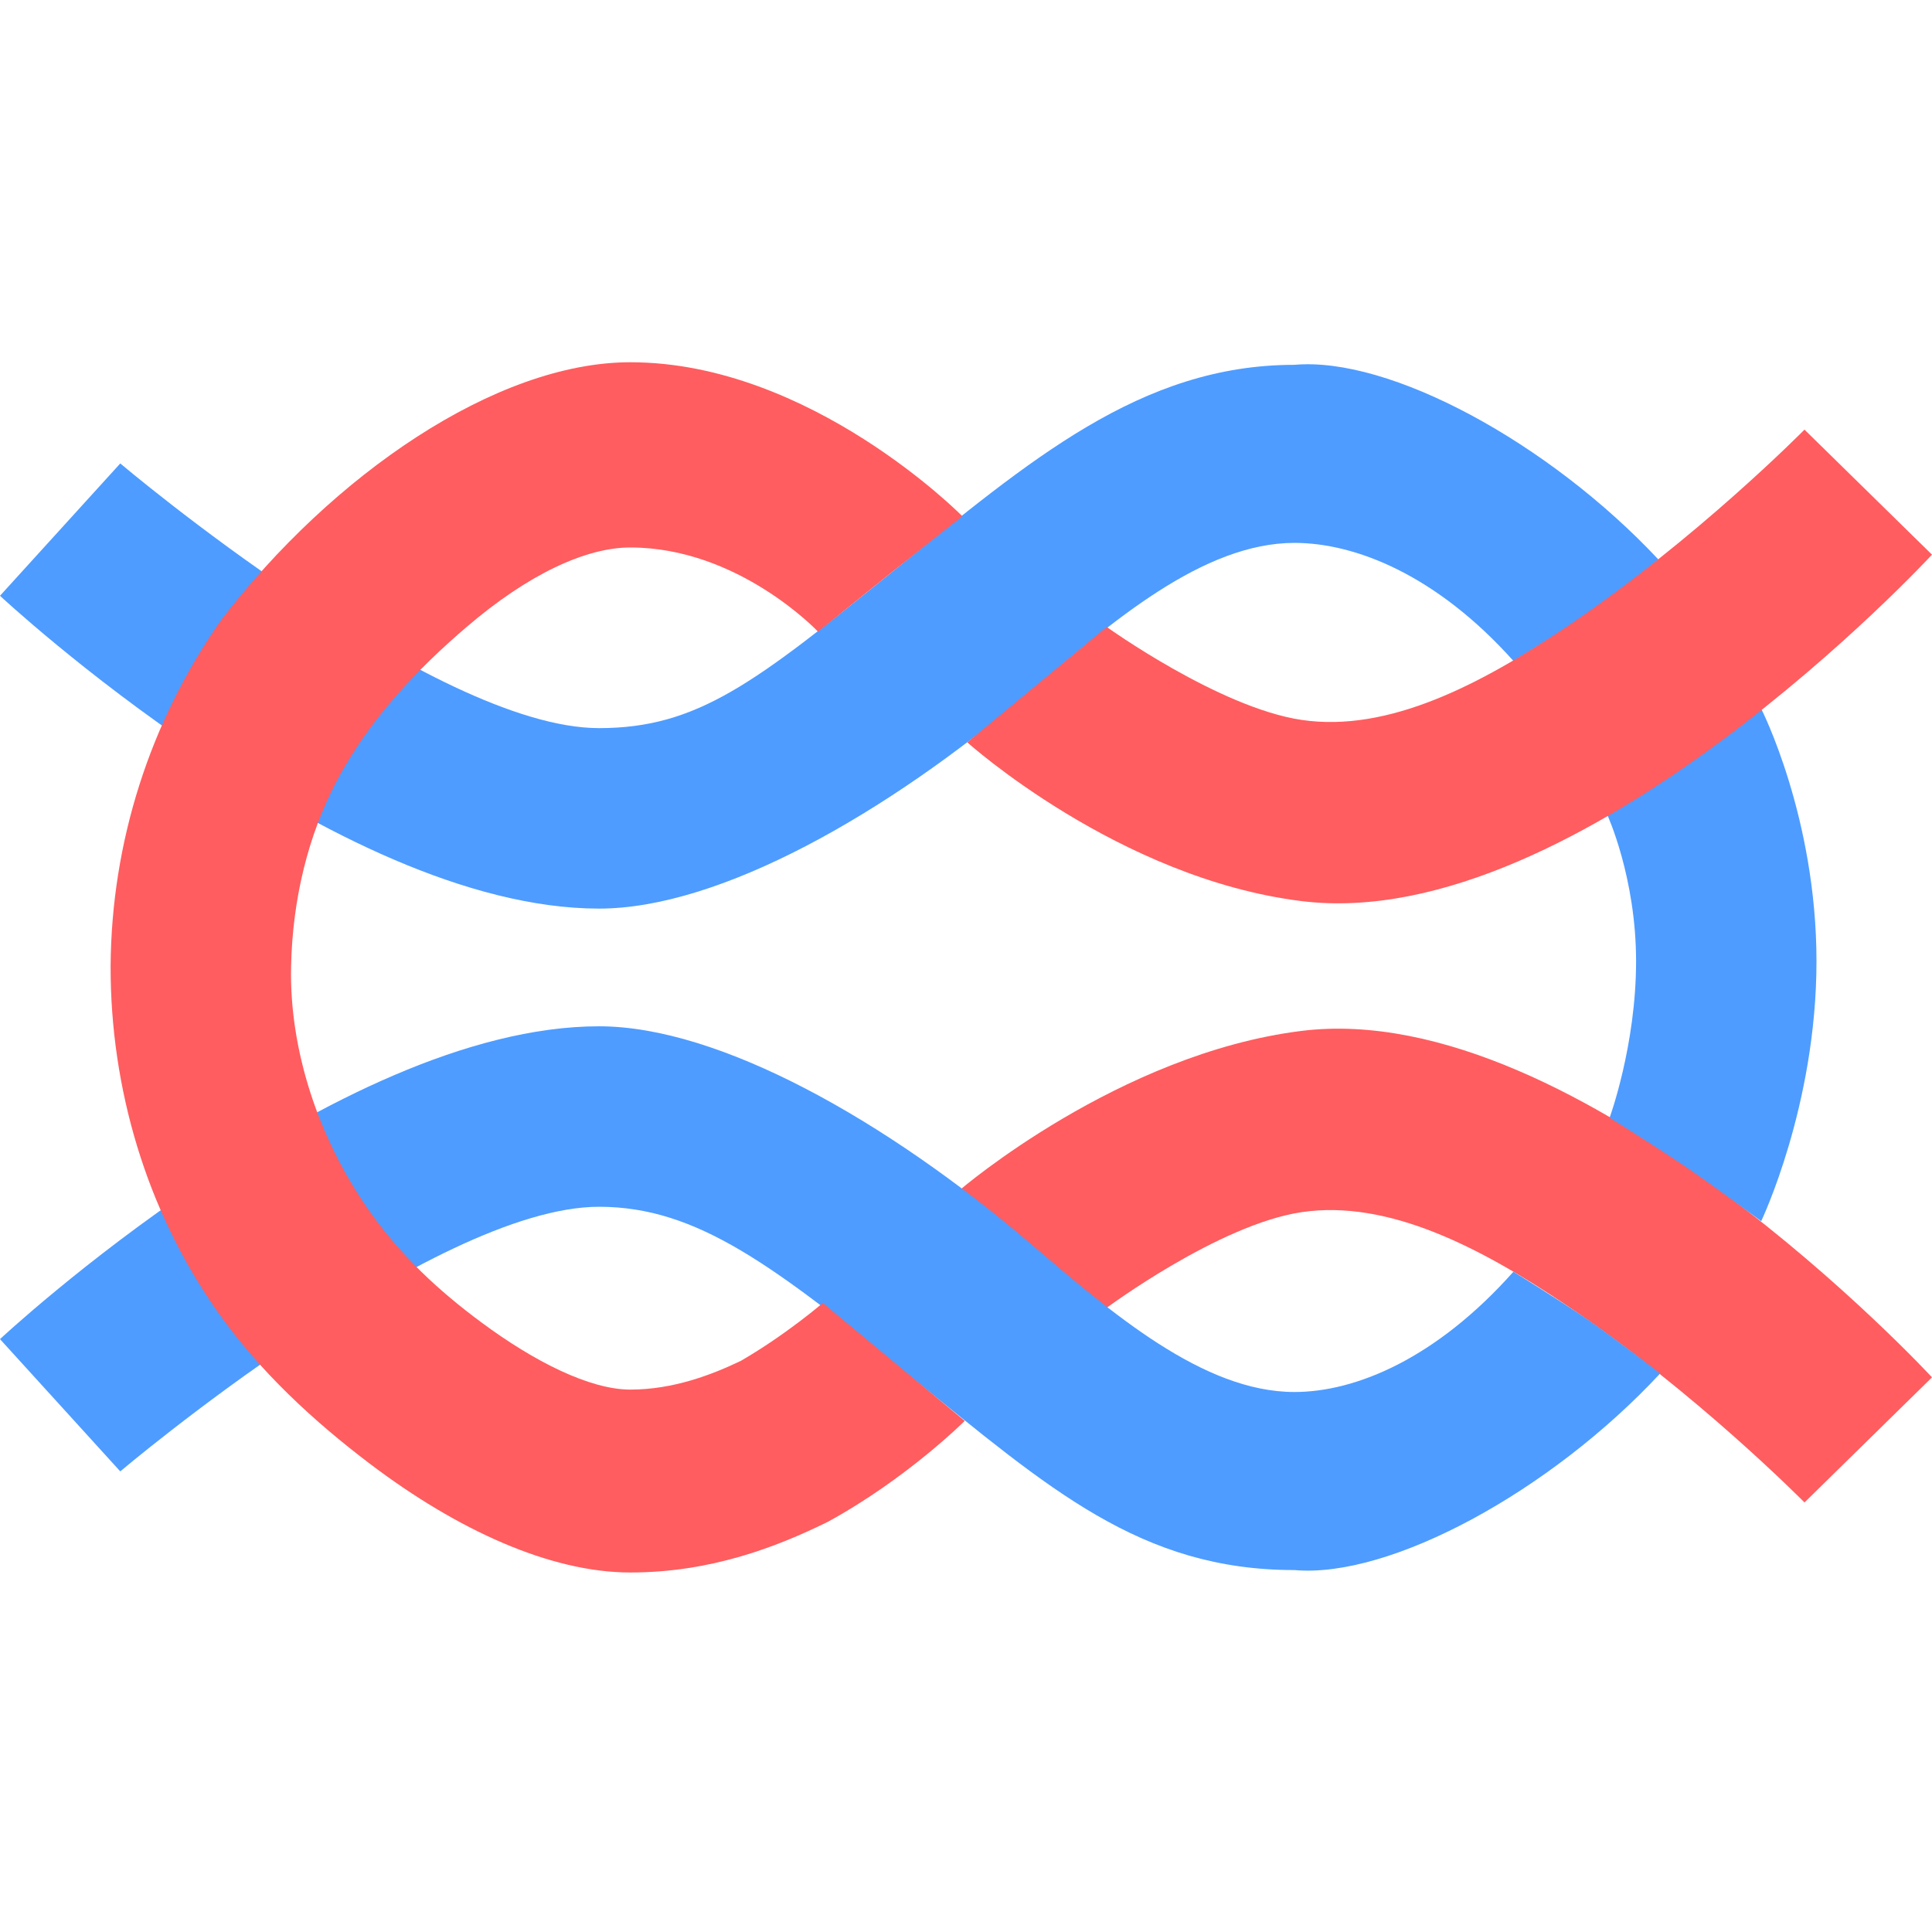
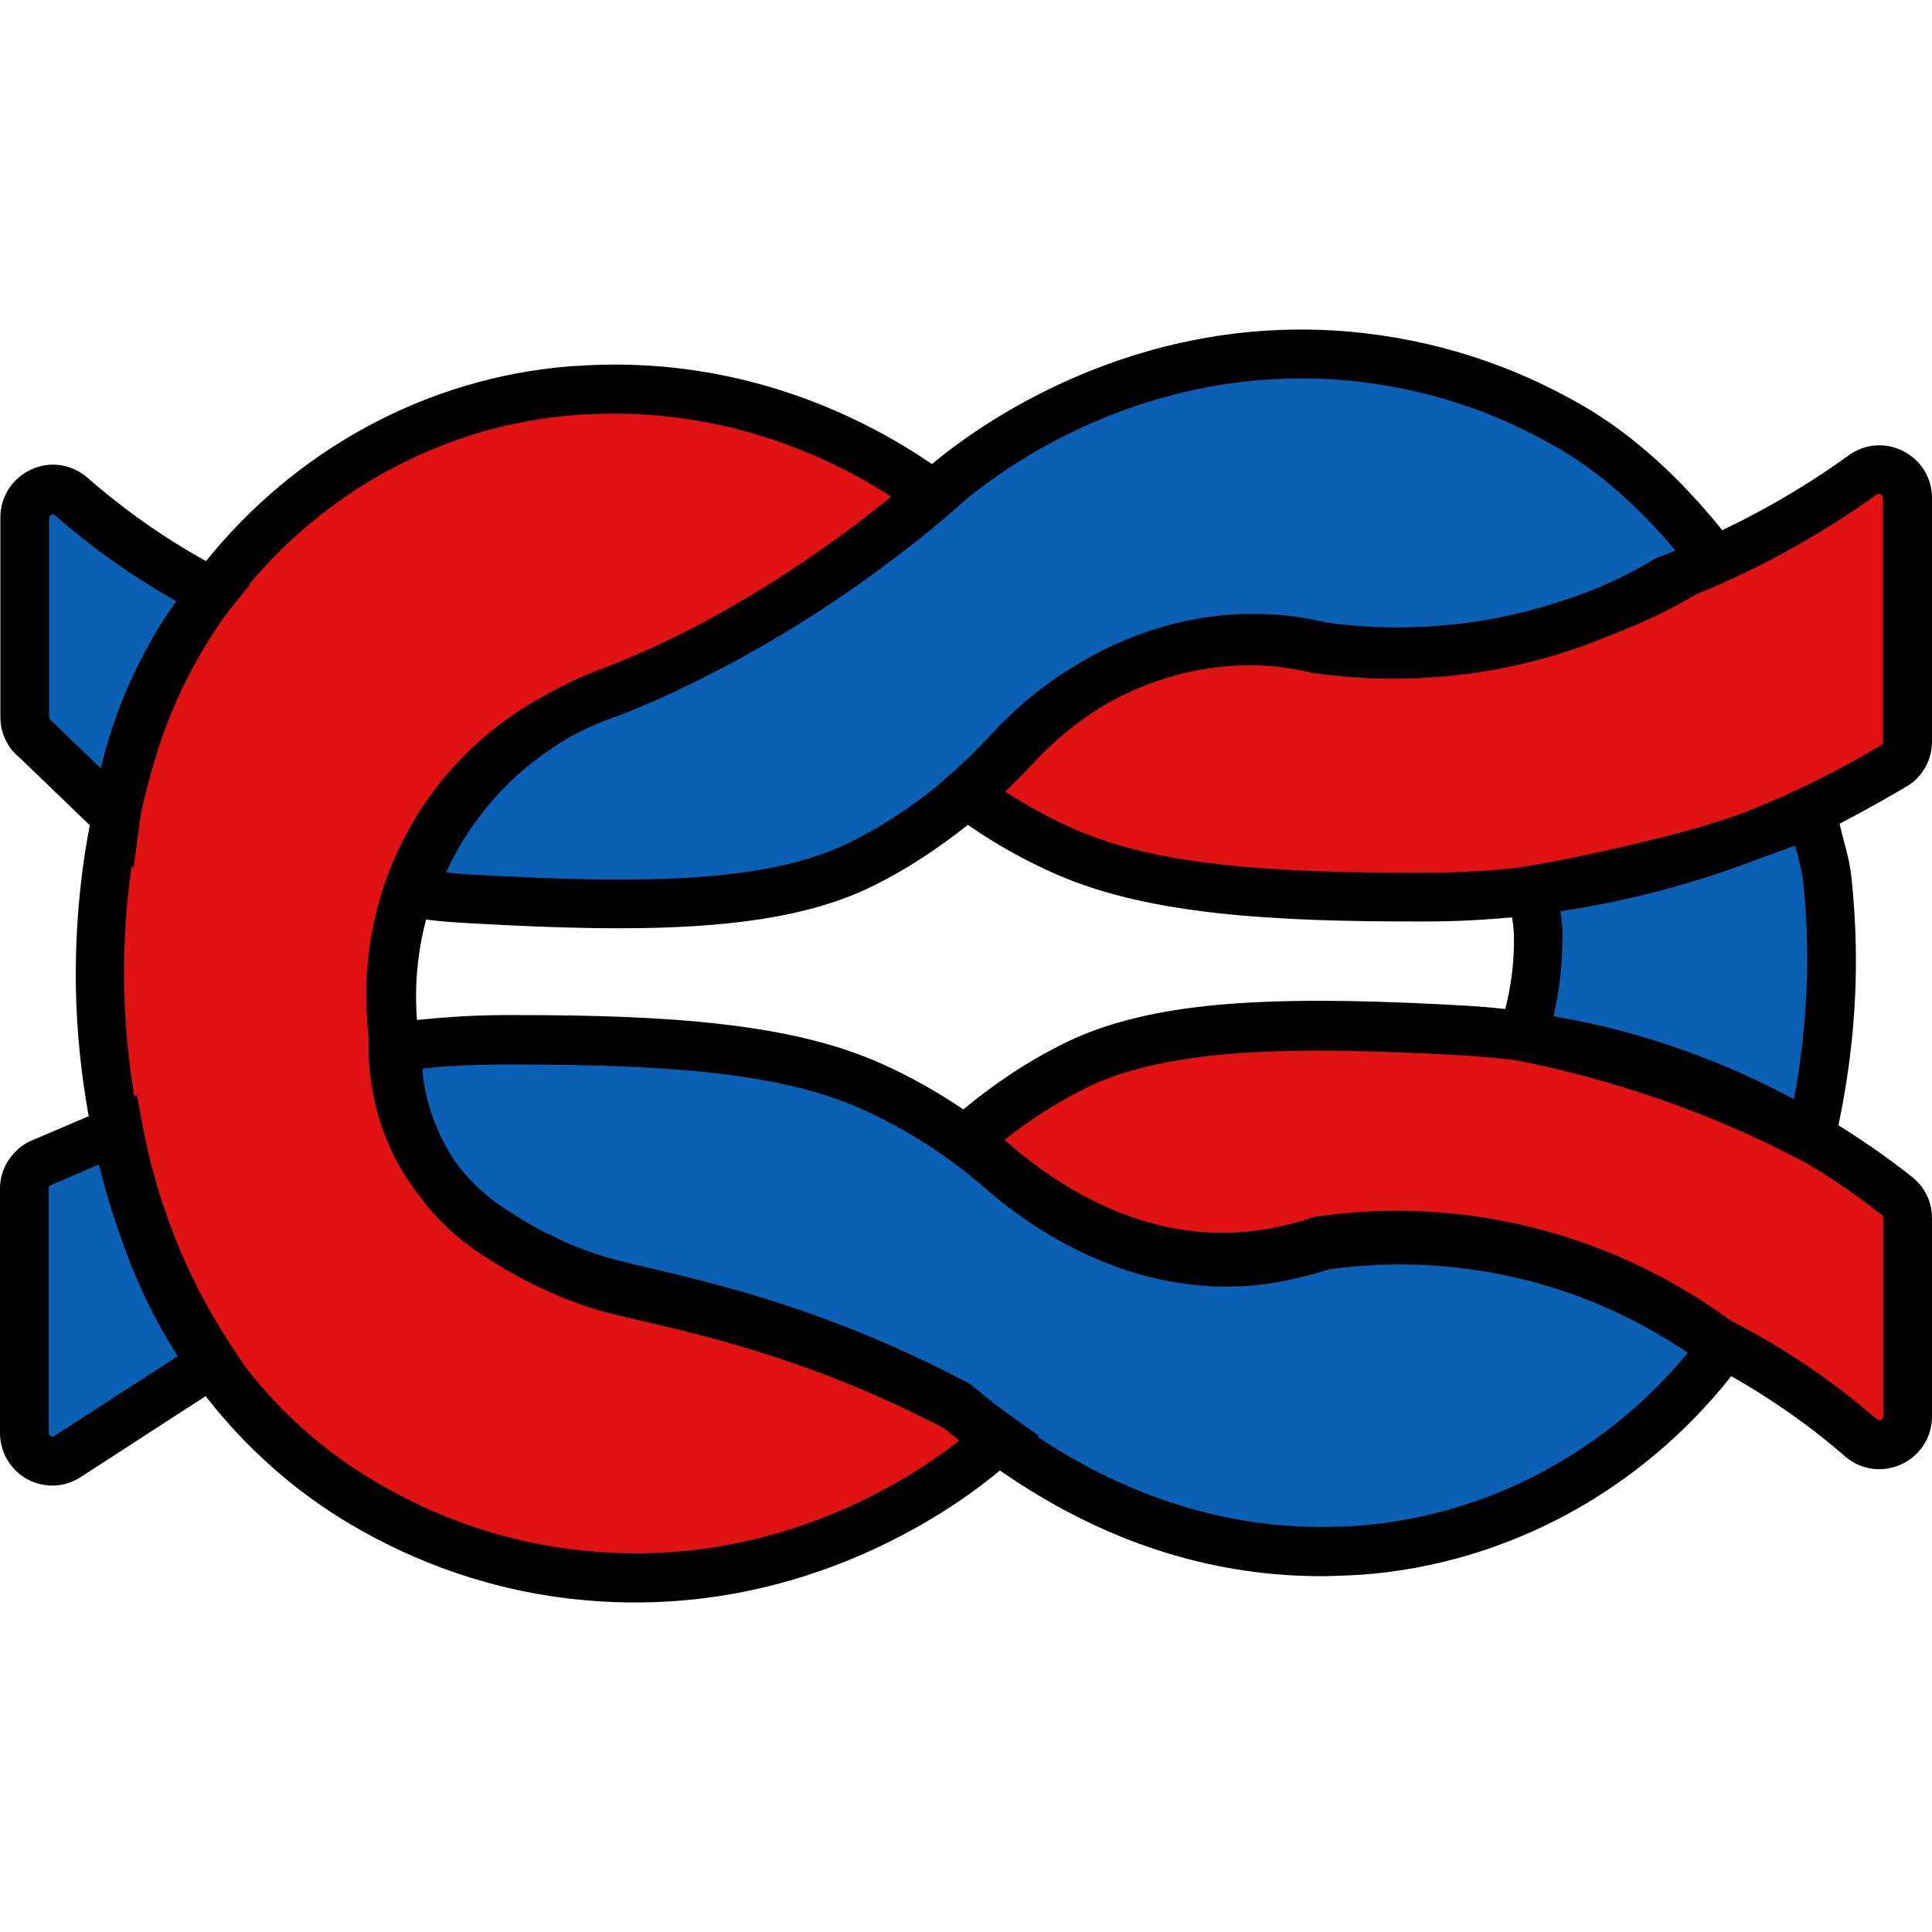
- <svg xmlns="http://www.w3.org/2000/svg" height="1em" style="flex:none;line-height:1" viewBox="0 0 24 24" width="1em">
-   <path d="M11.925 14.781l1.823 1.465s1.395-1.036 2.421-1.188c1.076-.16 2.224.44 3.288 1.155 1.607 1.08 2.959 2.451 2.959 2.451L24 17.11s-4.367-4.732-7.83-4.304c-2.272.281-4.245 1.975-4.245 1.975z" fill="#FF5D5F" />
-   <path d="M1.494 5.757L0 7.401s4.164 3.886 7.442 3.886c1.494 0 3.567-1.171 5.35-2.692 1.016-.867 2.152-1.851 3.288-1.851.763 0 1.77.404 2.72 1.466 0 0 .612-.368.986-.632.328-.232.816-.627.816-.627-1.366-1.458-3.342-2.524-4.522-2.419-1.913 0-3.288 1.191-4.992 2.568-1.703 1.377-2.42 1.945-3.646 1.945-2.062 0-5.948-3.288-5.948-3.288zM1.494 18.278L0 16.635s4.164-3.886 7.442-3.886c1.494 0 3.567 1.17 5.35 2.692 1.016.866 2.152 1.851 3.288 1.851.767 0 1.766-.421 2.72-1.494 0 0 .573.353.926.597.363.252.897.667.897.667-1.367 1.47-3.357 2.547-4.543 2.442-1.913 0-3.049-1.014-4.752-2.391-1.704-1.377-2.66-2.122-3.886-2.122-2.062 0-5.948 3.287-5.948 3.287zM20.981 9.461c-.389.269-1.016.658-1.016.658s.359.777.359 1.823c0 1.046-.329 1.943-.329 1.943s.563.351.927.597c.377.256.956.688.956.688s.687-1.435.687-3.228c0-1.793-.687-3.138-.687-3.138s-.54.41-.897.657z" fill="#4E9CFF" />
-   <path d="M12.015 9.222l1.733-1.434s1.395 1.003 2.421 1.155c1.076.16 2.224-.44 3.288-1.155 1.607-1.08 2.959-2.451 2.959-2.451L24 6.89s-4.367 4.732-7.83 4.304c-2.272-.28-4.155-1.973-4.155-1.973zM7.83 4.5c2.242 0 4.125 1.913 4.125 1.913s-.524.413-.867.687c-.357.286-.926.747-.926.747S9.176 6.801 7.83 6.801c-.552 0-1.268.332-2.033.987-.59.505-1.203 1.133-1.613 1.912-.356.674-.55 1.468-.568 2.302-.024 1.047.347 2.145.956 3.018.408.586.895 1.027 1.405 1.405.661.491 1.351.837 1.853.837.536 0 1.017-.186 1.375-.358.568-.33 1.016-.718 1.016-.718l1.763 1.465s-.717.717-1.703 1.255c-.638.314-1.456.628-2.451.628-.994 0-2.148-.528-3.228-1.345-.698-.528-1.382-1.154-1.913-1.913-.87-1.244-1.318-2.758-1.315-4.274A7.568 7.568 0 012.75 7.698C4.125 5.905 6.158 4.5 7.83 4.5z" fill="#FF5D5F" />
+ <svg xmlns="http://www.w3.org/2000/svg" xml:space="preserve" viewBox="0 0 512 512">
+   <path d="M456.5 357c-22.5 30.4-57 50.8-95.9 53.7-1.2.1-2.4.2-3.6.2-45.6 2.3-80-18.5-102.9-37.8-40.4-21.4-72-26.8-90.5-31.4-13.5-3.4-25.2-10.2-30.3-13.6-4.5-2.7-13.5-8.8-20.2-20.3-7.5-12.9-8-25.2-7.8-30.4 3.9-.5 9-1.1 14.9-1.5 4.8-.3 9.5-.4 14.8-.4 40.8-.1 72.5 1.9 95.5 12.2 12.5 5.5 24 12.9 34.3 21.8 13.2 11.6 40.3 29.8 73.6 23.6 4.2-.8 8.3-1.8 12.2-3.1 12-1.7 32.5-3.1 56.7 3.3 23.1 6 39.6 16.6 49.2 23.7m-3-209.6c-10.1-13.1-22.5-25.6-37-34-15.5-9-35.3-16.8-59.3-18.9-58.5-5.2-98.5 27.3-105.8 33.4-9.1 8.5-45.4 38.6-89 55.4-7.6 2.7-22.3 9.1-35.3 23.4-10.3 11.3-15.3 22.9-17.8 30.1 5.2.7 10.6 1.2 16.1 1.6 42.3 2.4 78.7 2.6 102.5-9.1 15.7-7.7 29.5-18.6 41.4-31.5 21.4-23.1 52.7-33.4 81.1-26.4 13.1 1.8 35.8 3.2 62.1-4.9 18.3-5.6 31.8-12.6 41-19.1m-397.1 9.7c-16.2-8.3-28.9-18-37.6-25.5-4.8-4.2-12.3-.8-12.3 5.7V190c0 2.3 1 4.5 2.8 5.9l21.6 20.8c1.1-8.3 3.6-19.7 9.1-32.2 5.1-12 11.3-21 16.4-27.4m347.2 117.5c2.5-7.6 3.8-15.6 4-23.7.2-6.4-.6-8.8-1.7-15 11.5-1.9 25.8-5.1 38.9-8.5 13.8-3.6 24-7.7 35.5-11.8 1.7 8 3.4 11.9 4 17.9.6 5.6.9 11.4 1 17.4.3 18.7-2 35.6-5.5 50.5-10.8-5.6-23.7-11.4-38.5-16.5-13.6-4.8-26.4-8-37.7-10.3M18.3 385.8c-4.9 3.6-11.8.1-11.8-6.1V315c0-2 .8-3.8 2.1-5.2.7-.7 1.3-1.1 1.5-1.2l21.4-9.2c1.6 8.6 4.2 18.8 8.5 30 5 13.1 11 23.6 16.4 31.7-12.7 8.2-25.4 16.4-38.1 24.7" style="fill:#0a60b5" />
+   <path d="M155.9 103.3c42.7-2.1 74.7 15.8 91.2 27.7-12.5 11-46.2 37.6-86.1 52.9-2.7 1-6.3 2.4-10.3 4.5-28.9 14.2-46.1 42.6-46.8 72.9-.1 5.1.1 10.2.8 15.2h-.2c-.1 5.2.3 17.4 7.8 30.2 6.7 11.4 15.7 17.5 20.2 20.2 2.2 1.5 5.7 3.6 10.1 5.8 5.2 2.7 10.9 5.1 17.2 6.8 1 .3 1.9.5 2.9.8q3.45.9 7.5 1.8c19 4.5 47.9 11.4 83.3 30 3.6 3 7.4 6 11.6 9-1.3 1.1-2.3 2.1-3.2 2.9-7.3 6.2-47.3 38.8-105.9 33.6-24-2.1-43.8-9.9-59.3-19-26.1-15.3-45.9-39.5-56.7-67.7-6.9-18.2-13-41.8-13.4-69.6-.4-23.7 3.4-44.6 8.6-61.9 15.9-52.9 62.1-91.7 117.2-95.8 1.1-.2 2.3-.2 3.5-.3m299.3 252.1c-9.6-7.1-26-17.5-48.8-23.5-24.2-6.4-44.7-5-56.7-3.3-3.9 1.3-8 2.3-12.2 3.1-33.3 6.2-60.4-11.9-73.6-23.4-2.6-2.2-5.2-4.3-7.9-6.4 8.9-7.8 18.7-14.6 29.4-19.8 23.8-11.7 60.2-11.5 102.6-9.1 58.4 3.3 98.7 31.1 114.8 43.9 1.8 1.4 2.8 3.6 2.8 5.9v52.5c0 6.4-7.5 9.9-12.4 5.7-8.8-7.6-21.6-17.3-38-25.6M268 198.5c-3.8 4.1-7.9 8.1-12.1 11.8q12.3 9.15 26.4 15.3c23 10.2 54.7 12.1 95.5 12.1 59.9-.1 103.9-22.6 124.2-34.9 2.2-1.4 3.6-3.8 3.6-6.4V132c0-6.1-6.9-9.7-11.9-6.1-11.8 8.5-29.3 19.3-51.9 27.8-8.1 4.8-18.3 9.7-30.4 13.4-26.3 8.1-49.1 6.7-62.2 4.9-28.5-7.1-59.8 3.3-81.2 26.5" style="fill-rule:evenodd;clip-rule:evenodd;fill:#e11312" />
+   <path d="M505.3 208.4c4.2-2.5 6.7-7 6.7-11.9V132c0-11.4-12.9-18-22.1-11.3-8.3 6-19.6 13.2-33.5 19.8-11.5-14.3-23.8-25.3-36.6-32.8-19.2-11.2-40.1-17.8-62-19.8-58-5.1-99.3 25.5-110.6 34.9l-.2.2c-18-12.3-49.8-28.3-91.4-26.2-1.3.1-2.5.2-3.7.2-39 2.9-73.7 22.4-97.3 51.7-11.2-6.2-21.7-13.6-31.4-22.1-4.2-3.6-9.9-4.5-14.9-2.2S.1 131.6.1 137.1V190c0 4.2 1.8 8.1 5 10.7l18.7 18c-2.5 12.9-3.9 27.2-3.7 42.7.2 12.3 1.5 23.8 3.4 34.4l-15.9 6.8-.7.4c-.7.4-1.9 1.2-3 2.4-2.5 2.6-3.9 6-3.9 9.6v64.7c0 5.3 2.9 10.1 7.6 12.5 2 1 4.2 1.5 6.3 1.5 2.8 0 5.6-.9 8-2.6 10.9-7 21.7-14.1 32.6-21.1 10.6 13.6 23.6 25.3 38.8 34.2 16.2 9.5 36.9 17.7 62 19.9 59.1 5.2 100.1-26.4 109.7-34.4 26.8 18.6 55.3 28 85.1 28 2.4 0 4.8-.1 7.2-.2 1.2-.1 2.3-.1 3.5-.2h.3c38.1-2.9 73.5-22 97.7-52.6 12.7 7.2 22.9 14.9 30.1 21.2 9.1 7.9 23.1 1.4 23.1-10.6v-52.5c0-4.2-1.9-8.3-5.3-10.9-4.6-3.7-11.2-8.5-19.5-13.7 3.3-15.6 4.9-31.5 4.6-47.3-.1-6-.5-12.1-1.1-18-.4-4-1.3-7.2-2.2-10.6-.3-1.3-.7-2.6-1-4 7.1-3.7 13.1-7.1 17.8-9.9m-249.7-75.7c10.5-8.8 48.1-36.5 101-31.9 20 1.8 39 7.8 56.6 18.1 10.6 6.2 21 15.3 30.8 27-.1.1-.2.1-.4.2-1.4.5-2.8 1.1-4.2 1.6l-.5.2-.5.3c-4.7 2.8-10.1 5.6-16.2 8.1-3.5 1.4-7.4 2.7-11.6 4-18.8 5.8-39.2 7.4-59 4.7-22.5-5.5-46.4-1.1-66.8 11.5-7.9 4.7-15.2 10.7-21.7 17.7-3.7 4-7.5 7.8-11.6 11.3l-3.5 3.1c-7.4 5.9-15.1 10.9-23.1 14.8-21.3 10.4-53.8 11-99.3 8.4-2.5-.1-4.9-.3-7.4-.6 3.4-7.4 7.9-14.2 13.4-20.3 6.2-6.8 12.8-11.7 19.1-15.4.9-.5 1.7-.9 2.6-1.4 3.8-1.9 7.1-3.2 9.6-4.1h.2c9.3-3.6 18.2-7.7 26.6-12.1 37.2-19.1 63.7-43.2 65.9-45.2m24.1 98.9c24.5 10.8 57.4 12.7 98.1 12.6 7.9 0 15.5-.4 22.9-1.1.4 2.3.6 4.3.5 7.6-.1 5.7-.9 11.3-2.3 16.7-3.5-.4-7.1-.7-10.7-.9-21.2-1.2-41.2-1.8-59-.7-17.7 1.1-33.8 4.1-46.8 10.5-9.8 4.8-18.8 10.8-27.1 17.7-7-4.7-14.4-8.9-22.1-12.3-23.7-10.5-55.8-12.7-96.8-12.7H135c-5.9 0-10.5.2-15.2.5-3.1.2-6.2.5-9.3.8-.2-2.9-.3-5.8-.2-8.8.2-6.1 1.1-12 2.6-17.8 4 .5 8 .8 12.2 1 14.1.8 27 1.3 38.9 1.3 28.1 0 50.1-2.8 66.9-11 8.9-4.3 17.4-9.9 25.6-16.4 7.2 5 15 9.4 23.2 13M13.8 191.2l-.4-.4c-.2-.2-.4-.5-.4-.8v-52.6c0-.2 0-.7.6-1 .2-.1.3-.1.4-.1.3 0 .5.2.6.3 10 8.7 20.7 16.3 32.1 22.7-5 7-9.2 14.6-12.7 22.5-3.1 7.1-5.5 14.4-7.3 21.8zm1 189.1-.3.2c-.1.1-.5.4-1 .1-.6-.3-.6-.8-.6-1V315c0-.3.1-.6.3-.8l13-5.6c2.2 8.9 4.9 17.1 7.7 24.5 3.5 9.2 7.9 18 13.2 26.3-10.8 7-21.6 14-32.3 20.9m141.7 30.8c-22.9-2-41.8-9.5-56.6-18.2-13.6-7.9-25.4-18.4-34.9-30.7l-3.2-4.8c-6.3-9.5-11.7-19.7-15.8-30.4-3.6-9.3-6.4-19-8.2-28.8l-1.5-8-.7.3c-1.5-9.1-2.5-19-2.7-29.4-.2-11.2.6-21.8 2-31.6l.5.5 1.7-12.6c.1-.5.2-1.1.2-1.6 1.1-5.1 2.4-10 3.8-14.6 4.1-13.8 10.4-26.5 18.4-37.8.6-.7 1.1-1.5 1.7-2.2l5-6.2-.2-.1c21.4-25.5 52.2-42.3 86.5-44.9 1.2-.1 2.4-.2 3.5-.2 35.5-1.8 63.2 10.9 80.2 21.8-11.7 9.6-31.6 24.2-55.3 36.2-6.7 3.3-13.7 6.5-21 9.3-4.2 1.5-9.1 3.6-14.4 6.6-29.9 15.6-47.6 45.5-48.4 77.5-.1 4.7.1 9.4.6 14v1.2c-.1 5.8.4 19.4 8.7 33.6 1.5 2.5 3.1 4.8 4.7 6.9 6.1 8.3 13.2 13.6 18.5 16.8 2.9 1.9 16 10.3 32.2 14.4 2.7.7 5.6 1.4 8.9 2.1 18.3 4.3 46 10.8 79.6 28.4 1.3 1.1 2.6 2.1 3.9 3.2-11.9 9.3-47.8 33.8-97.7 29.3m203.7-6.8h-.3c-1.1.1-2.2.2-3.2.2-28.5 1.4-55.9-6.6-81.7-23.7l.3-.3-6.6-4.7c-4-2.8-7.7-5.8-11.2-8.7l-.3.4.3-.4-.5-.4-.6-.3c-36.1-19-65.6-26-84.8-30.5-2.7-.6-5.2-1.2-7.4-1.8-.9-.2-1.8-.5-2.7-.7q-8.85-2.55-15.9-6.3h-.2a95 95 0 0 1-9.4-5.4l-.1-.1-.2-.1c-3.1-1.8-8.5-5.5-13.6-11.7-1.2-1.6-2.4-3.2-3.4-5.1-4.5-7.7-6.3-15.4-6.8-21.5 2.9-.3 5.8-.6 8.7-.7 4.4-.3 8.8-.4 14.4-.4 39.9 0 71 1.9 92.9 11.6 11.9 5.3 22.9 12.3 32.7 20.8 14 12.3 43 31.8 79.1 25.1 4.2-.8 8.4-1.9 12.5-3.2 18-2.5 36-1.4 53.6 3.2 14.8 3.9 28.7 10.3 41.5 18.9-22 26.6-53.4 43.2-87.1 45.8M498.7 322c.2.2.4.5.4.8v52.5c0 .3-.1.5-.2.6s-.2.3-.4.4-.4.1-.6.1c-.1 0-.3-.1-.5-.3-8.9-7.7-22-17.6-38.7-26.1-10.1-7.4-27.1-18-50.6-24.2-25.3-6.7-46.7-5.2-59.3-3.4l-.6.1-.5.2c-3.6 1.2-7.4 2.2-11.4 2.9-30.4 5.6-55.4-10.9-68.2-21.9-.6-.5-1.3-1.1-1.9-1.6 6.8-5.4 14.2-10.1 21.9-13.9 10.8-5.3 24.9-8.1 41.9-9.2s36.3-.5 57.5.7c4.9.3 9.6.7 14.2 1.3l.6.1c12.6 2.5 25 5.9 37 10 12.8 4.4 25.4 9.8 37.6 16.2l1.7.9c8.7 5.1 15.4 10.1 20.1 13.8m-85.2-80.5c20-3 37.5-8.1 52.3-13.8 3.4-1.2 6.6-2.4 9.9-3.6.1.5.3.9.4 1.4.8 3.1 1.5 5.6 1.8 8.6.6 5.5.9 11.2 1 16.9.2 13.5-1 27-3.5 40.3-16.5-8.9-38-17.6-63.7-22 1.4-6 2.2-12 2.3-18.2.2-4.1 0-6.9-.5-9.6m85.6-45c0 .4-.2.7-.5.9-8.4 5.1-21.1 12-37.3 18.3-5.6 1.9-11.4 3.8-18.1 5.5-13.3 3.4-27.2 6.5-38.3 8.3l-3 .5c-7.7.8-15.8 1.3-24.1 1.3-41 .1-71.3-2-92.9-11.5-6.4-2.8-12.6-6.2-18.5-10 2.6-2.5 5.1-5 7.6-7.7 5.3-5.8 11.3-10.6 17.6-14.6 17.3-10.3 37.4-13.8 56-9.2l.3.1h.3c13.6 1.9 37.4 3.4 65-5.1 5-1.5 9.6-3.3 14-5.1 9.1-3.5 16.5-7.2 22.1-10.6 20.7-8.4 36.8-18.5 48-26.5.7-.5 1.7 0 1.7.8v64.6z" />
</svg>
